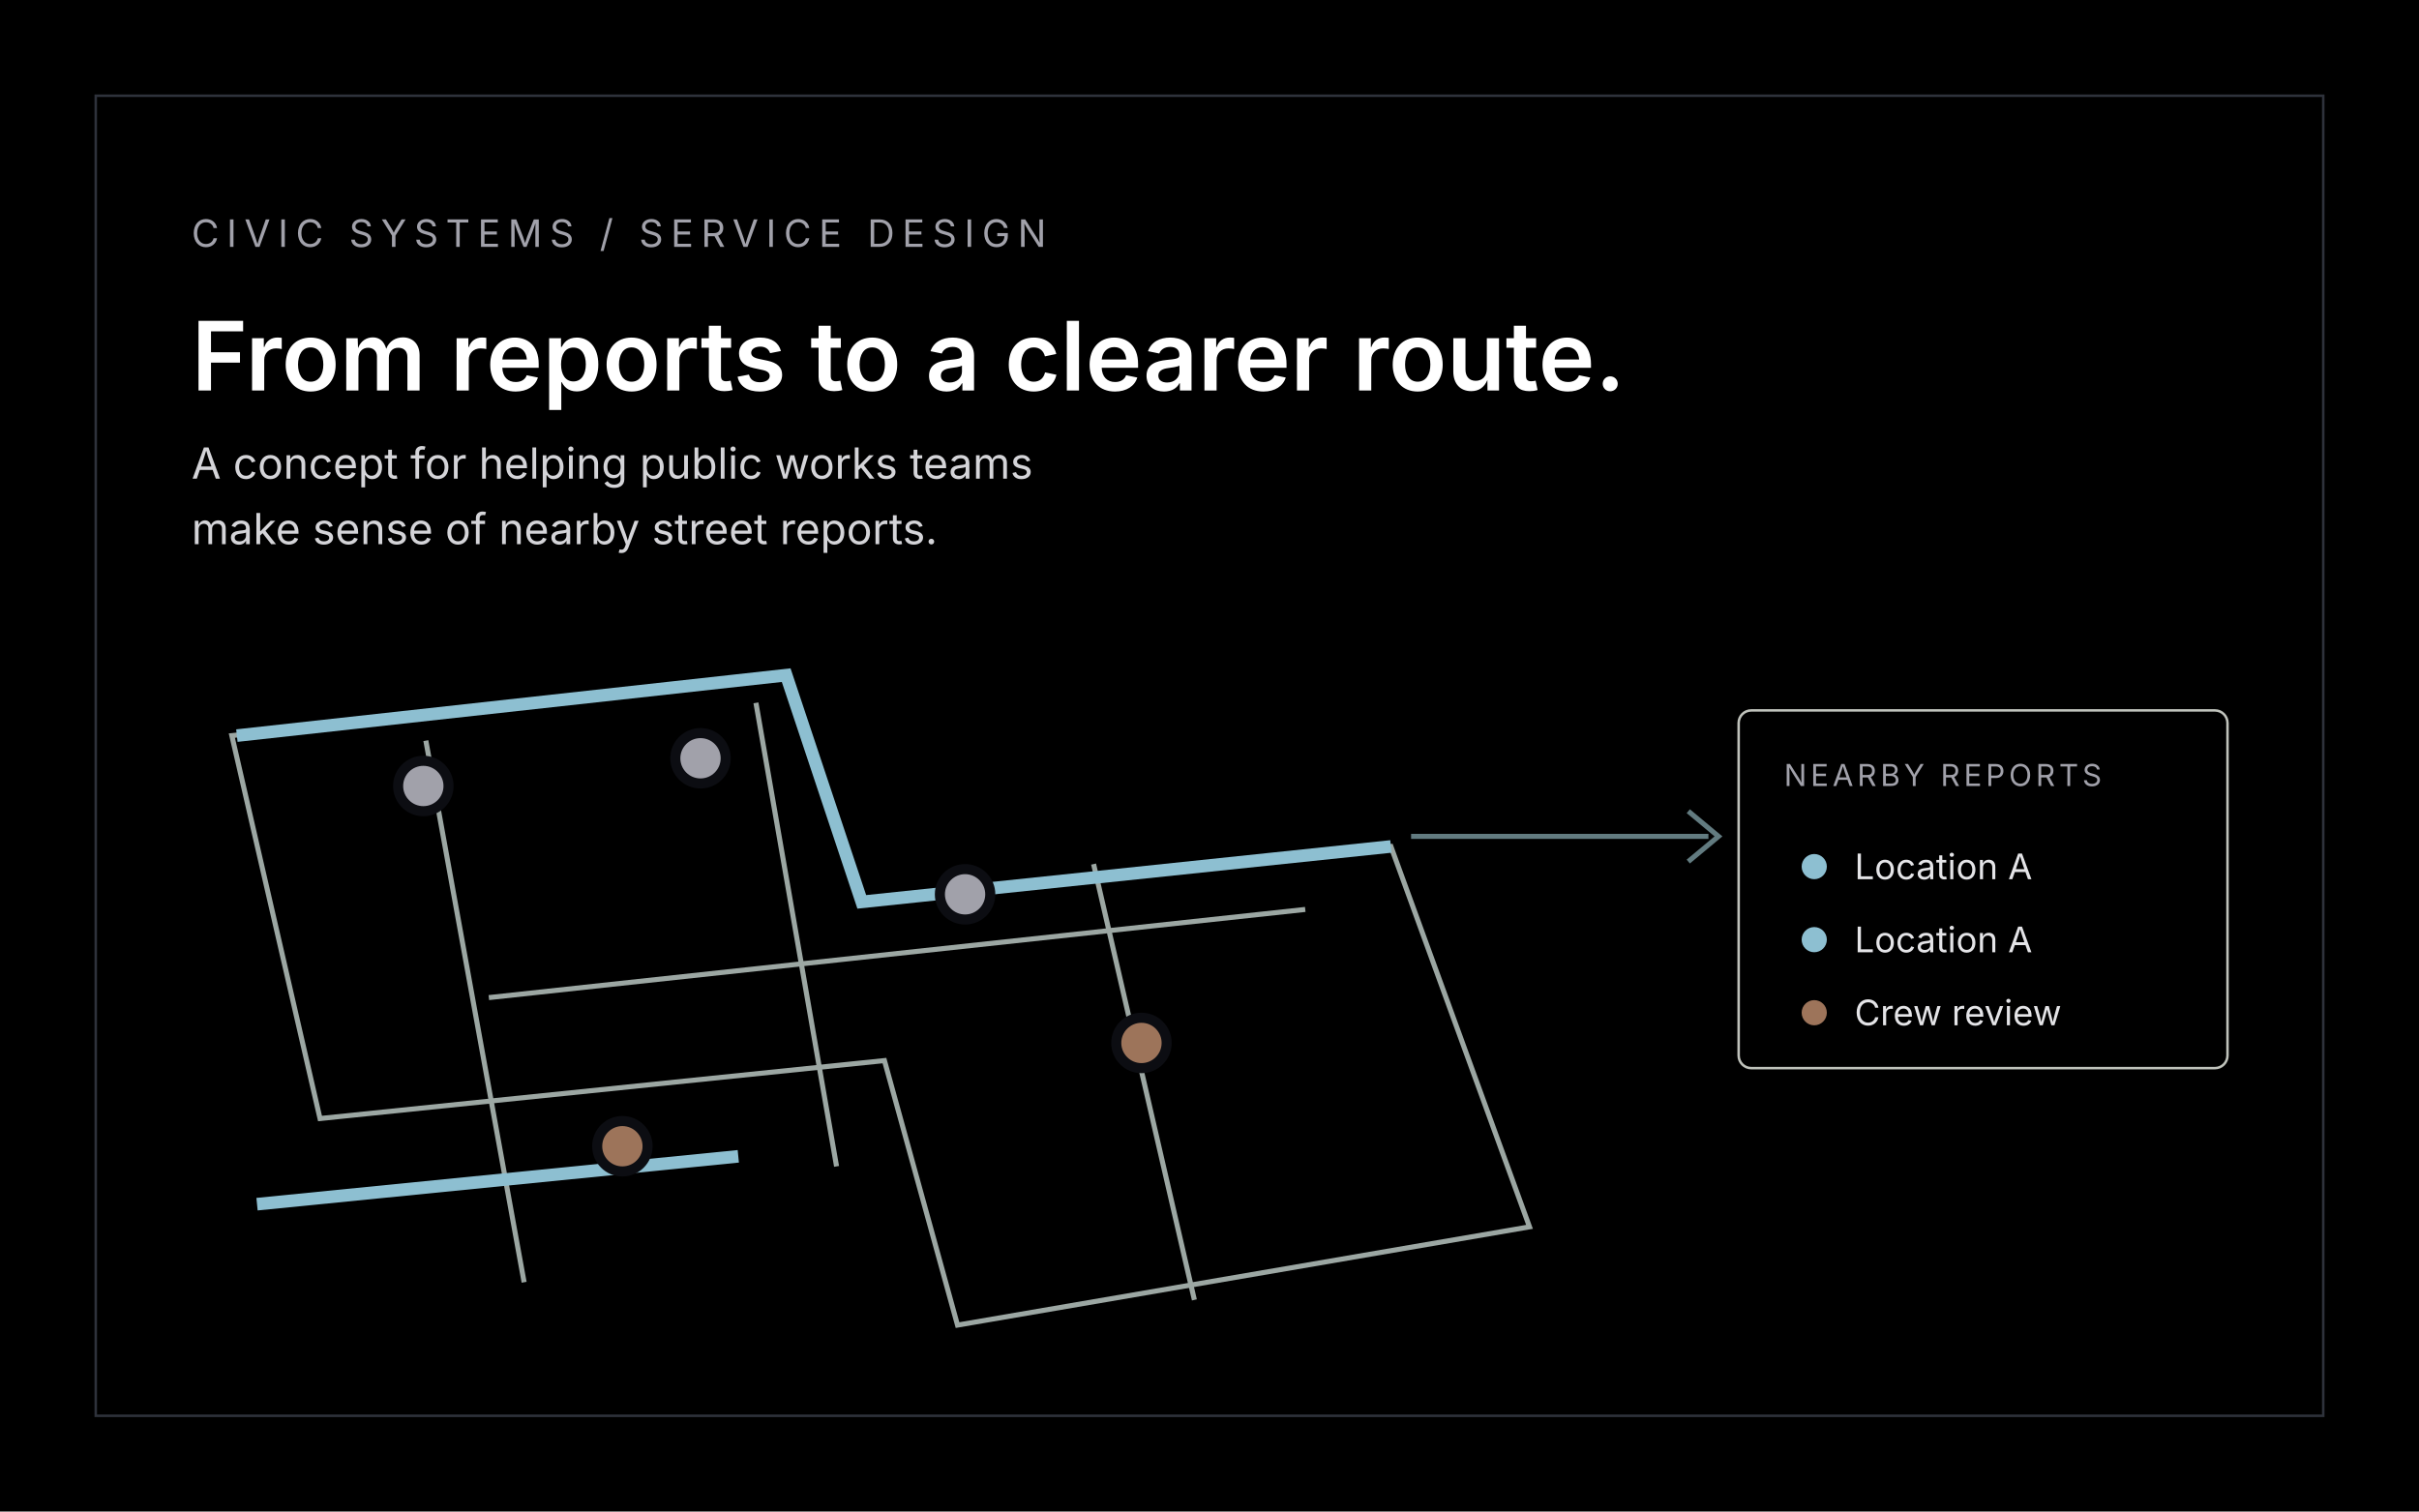
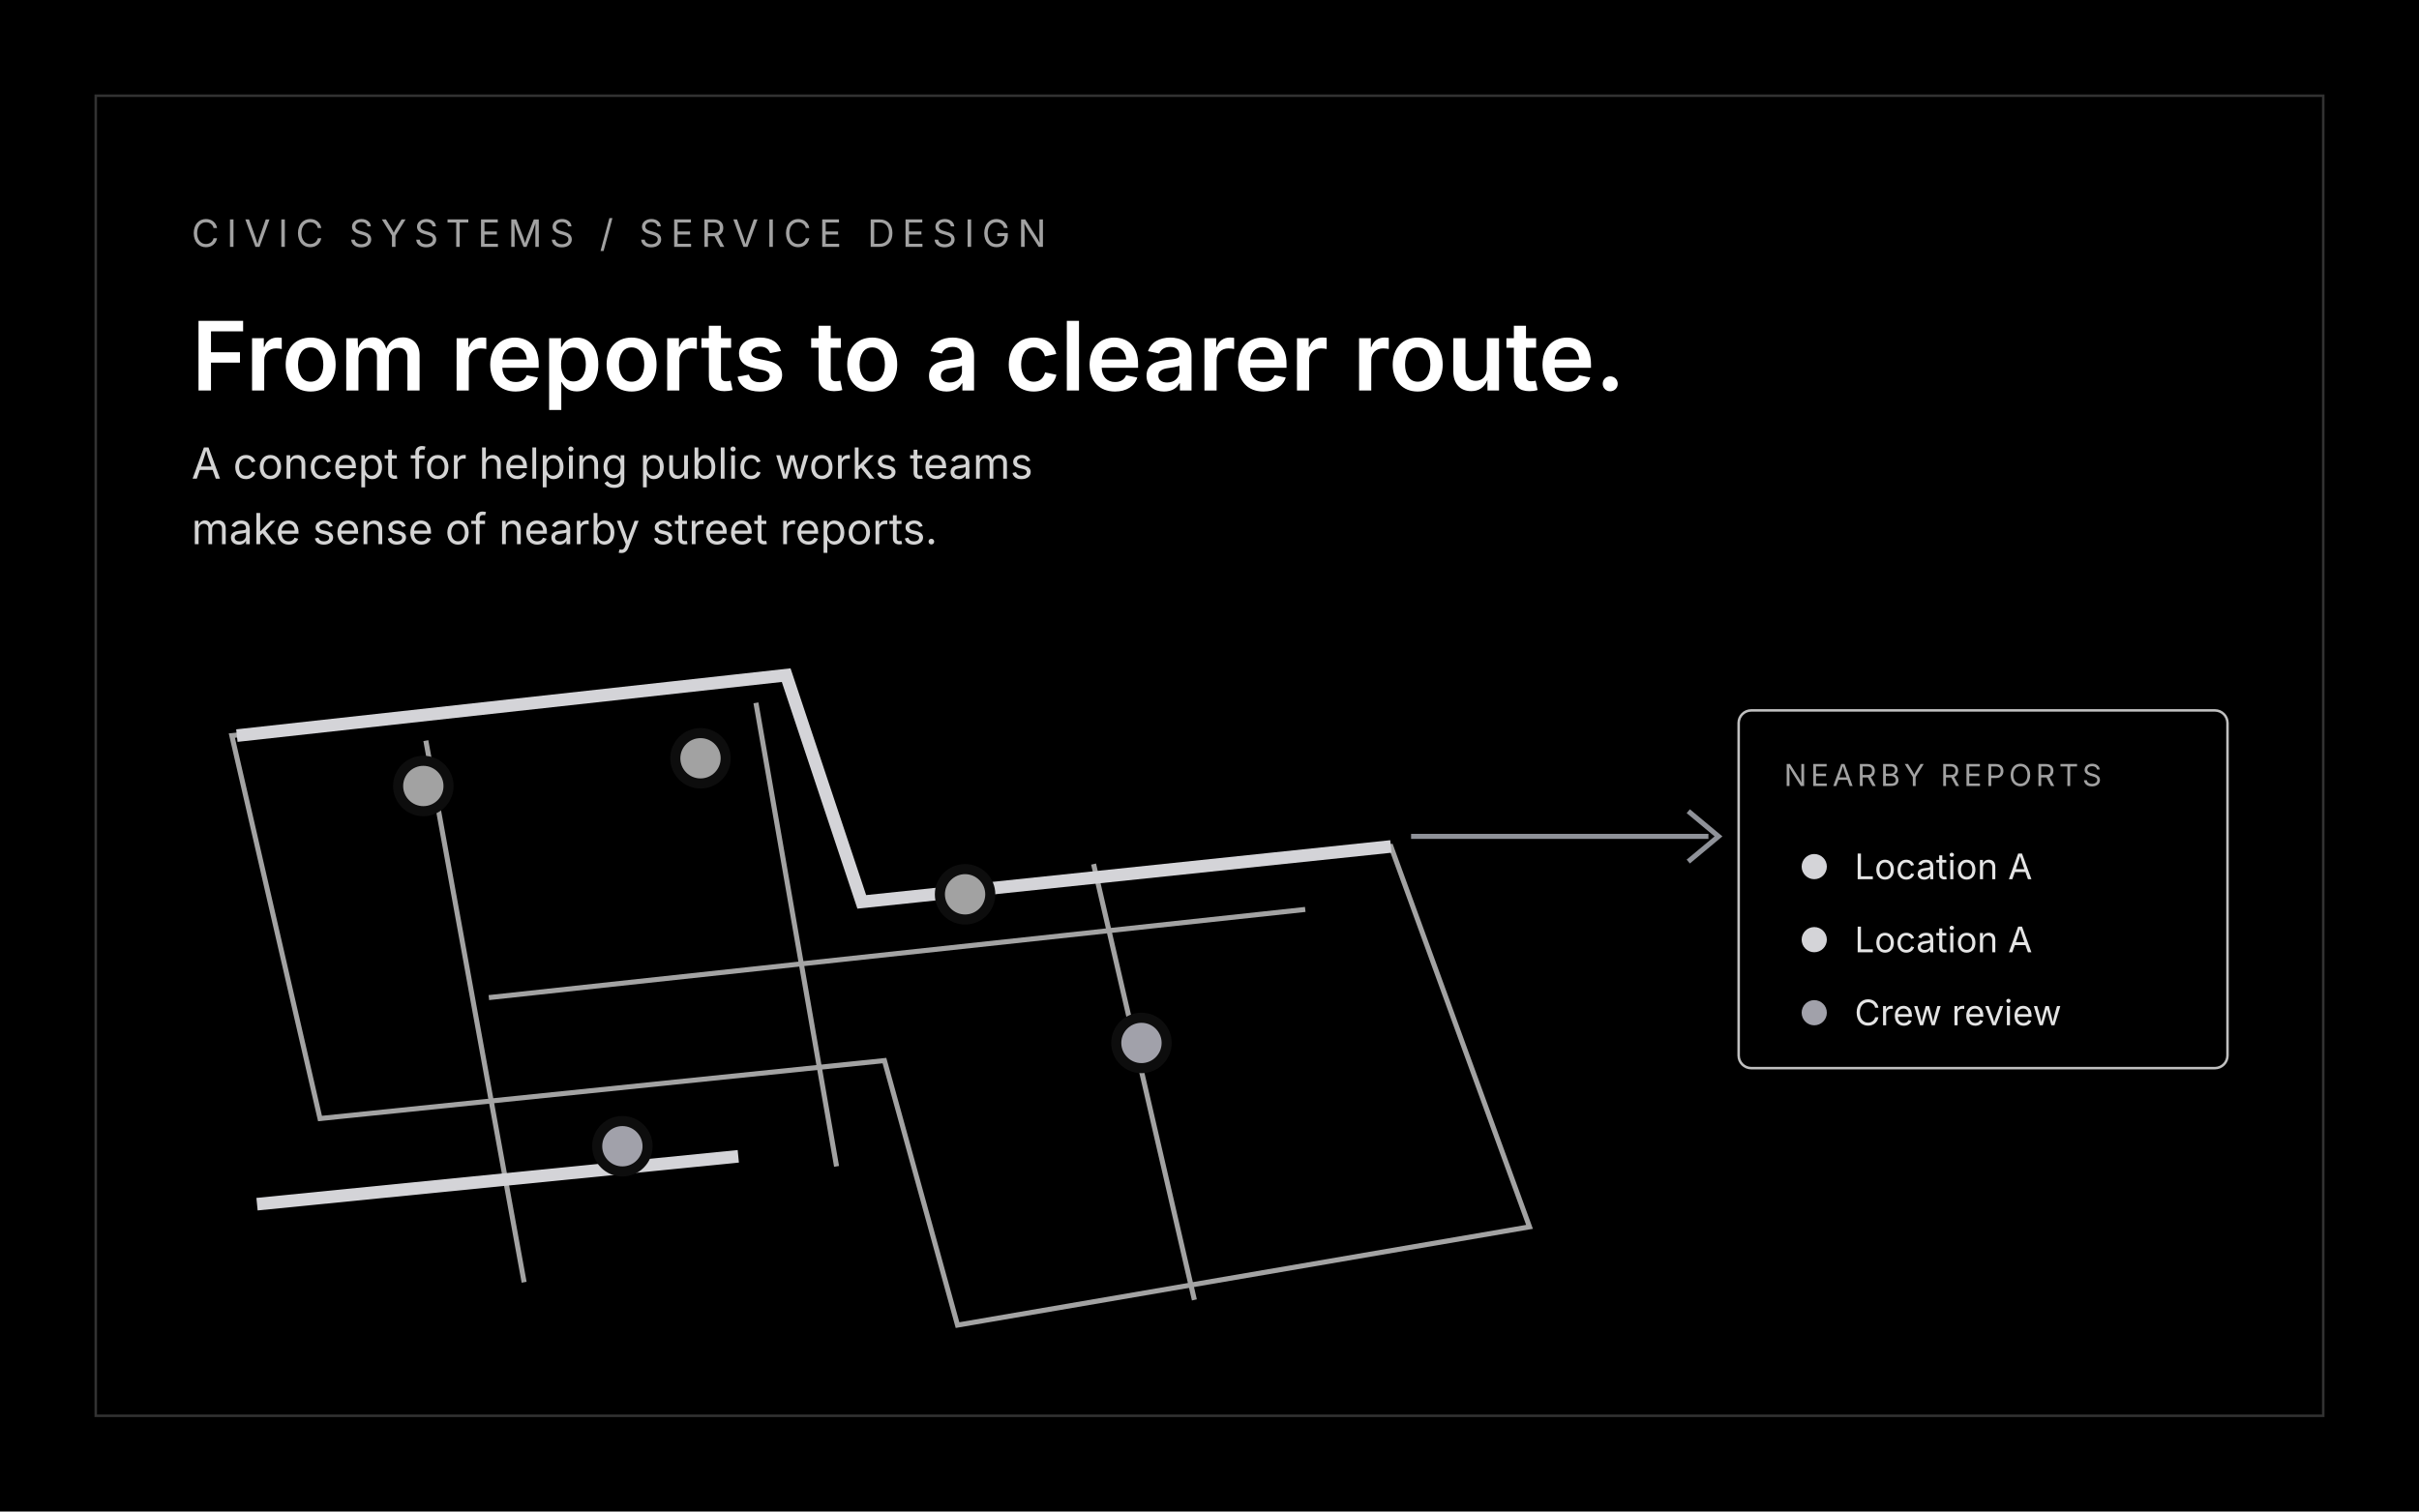
<svg xmlns="http://www.w3.org/2000/svg" viewBox="0 0 960 600" role="img">
  <defs>
    <style>
      text {
        font-family: 'Archivo', 'Inter', -apple-system, sans-serif;
      }
      .telemetry {
        font-family: 'IBM Plex Mono', ui-monospace, monospace !important;
      }
      .serif-accent {
        font-family: 'Instrument Serif', Georgia, serif !important;
        font-style: italic;
      }
    </style>
  </defs>
  <rect width="960" height="600" fill="#000000" />
-   <path d="M38 38h884v524H38z" fill="none" stroke="#2e323b" />
-   <text x="76" y="98" fill="#a1a1aa" font-family="'IBM Plex Mono', ui-monospace, monospace" font-size="15" letter-spacing="3">CIVIC SYSTEMS / SERVICE DESIGN</text>
+   <path d="M38 38h884v524H38z" fill="none" stroke="#323232" />
+   <text x="76" y="98" fill="#a2a2a2" font-family="'IBM Plex Mono', ui-monospace, monospace" font-size="15" letter-spacing="3">CIVIC SYSTEMS / SERVICE DESIGN</text>
  <text x="76" y="155" fill="#ffffff" font-family="'Inter', -apple-system, sans-serif" font-size="38" font-weight="600">From reports to a clearer route.</text>
-   <text x="76" y="190" fill="#d4d4d8" font-family="'Inter', -apple-system, sans-serif" font-size="17">A concept for helping public works teams</text>
-   <text x="76" y="216" fill="#d4d4d8" font-family="'Inter', -apple-system, sans-serif" font-size="17">make sense of nearby street reports.</text>
-   <g transform="translate(74 268)" fill="none" stroke="#9ca7a3" stroke-width="2">
+   <text x="76" y="190" fill="#d4d4d4" font-family="'Inter', -apple-system, sans-serif" font-size="17">A concept for helping public works teams</text>
+   <text x="76" y="216" fill="#d4d4d4" font-family="'Inter', -apple-system, sans-serif" font-size="17">make sense of nearby street reports.</text>
+   <g transform="translate(74 268)" fill="none" stroke="#a3a3a3" stroke-width="2">
    <path d="M18 24 238 0l30 90 210-22 55 151-227 39-29-105-224 23z" fill="#000000" />
    <path d="m95 26 39 215m92-230 32 184m102-120 40 173m-280-120 324-35" />
-     <path d="M20 24 238 0l30 90 210-22" stroke="#8dbfd1" stroke-width="5" />
-     <path d="m28 210 191-19" stroke="#8dbfd1" stroke-width="5" />
+     <path d="M20 24 238 0l30 90 210-22" stroke="#D4D4D8" stroke-width="5" />
+     <path d="m28 210 191-19" stroke="#D4D4D8" stroke-width="5" />
  </g>
-   <g fill="#a1a1aa" stroke="#0c0d12" stroke-width="4">
+   <g fill="#a2a2a2" stroke="#0d0d0d" stroke-width="4">
    <circle cx="168" cy="312" r="10" />
    <circle cx="278" cy="301" r="10" />
    <circle cx="383" cy="355" r="10" />
  </g>
-   <g fill="#9d745a" stroke="#0c0d12" stroke-width="4">
+   <g fill="#A1A1AA" stroke="#0d0d0d" stroke-width="4">
    <circle cx="247" cy="455" r="10" />
    <circle cx="453" cy="414" r="10" />
  </g>
-   <path d="M560 332h118" stroke="#627b80" stroke-width="2" />
-   <path d="m670 322 12 10-12 10" fill="none" stroke="#627b80" stroke-width="2" />
+   <path d="M560 332h118" stroke="#8F9299" stroke-width="2" />
+   <path d="m670 322 12 10-12 10" fill="none" stroke="#8F9299" stroke-width="2" />
  <g transform="translate(690 282)">
-     <rect width="194" height="142" rx="5" fill="#000000" stroke="#bfc2bb" />
-     <text x="18" y="30" fill="#a1a1aa" font-family="'IBM Plex Mono', ui-monospace, monospace" font-size="12" letter-spacing="1.5">NEARBY REPORTS</text>
-     <circle cx="30" cy="62" r="5" fill="#8dbfd1" />
-     <text x="46" y="67" fill="#e4e4e7" font-family="'Inter', -apple-system, sans-serif" font-size="14">Location A</text>
-     <circle cx="30" cy="91" r="5" fill="#8dbfd1" />
-     <text x="46" y="96" fill="#e4e4e7" font-family="'Inter', -apple-system, sans-serif" font-size="14">Location A</text>
-     <circle cx="30" cy="120" r="5" fill="#9d745a" />
-     <text x="46" y="125" fill="#e4e4e7" font-family="'Inter', -apple-system, sans-serif" font-size="14">Crew review</text>
+     <rect width="194" height="142" rx="5" fill="#000000" stroke="#c0c0c0" />
+     <text x="18" y="30" fill="#a2a2a2" font-family="'IBM Plex Mono', ui-monospace, monospace" font-size="12" letter-spacing="1.5">NEARBY REPORTS</text>
+     <circle cx="30" cy="62" r="5" fill="#D4D4D8" />
+     <text x="46" y="67" fill="#e4e4e4" font-family="'Inter', -apple-system, sans-serif" font-size="14">Location A</text>
+     <circle cx="30" cy="91" r="5" fill="#D4D4D8" />
+     <text x="46" y="96" fill="#e4e4e4" font-family="'Inter', -apple-system, sans-serif" font-size="14">Location A</text>
+     <circle cx="30" cy="120" r="5" fill="#A1A1AA" />
+     <text x="46" y="125" fill="#e4e4e4" font-family="'Inter', -apple-system, sans-serif" font-size="14">Crew review</text>
  </g>
</svg>
